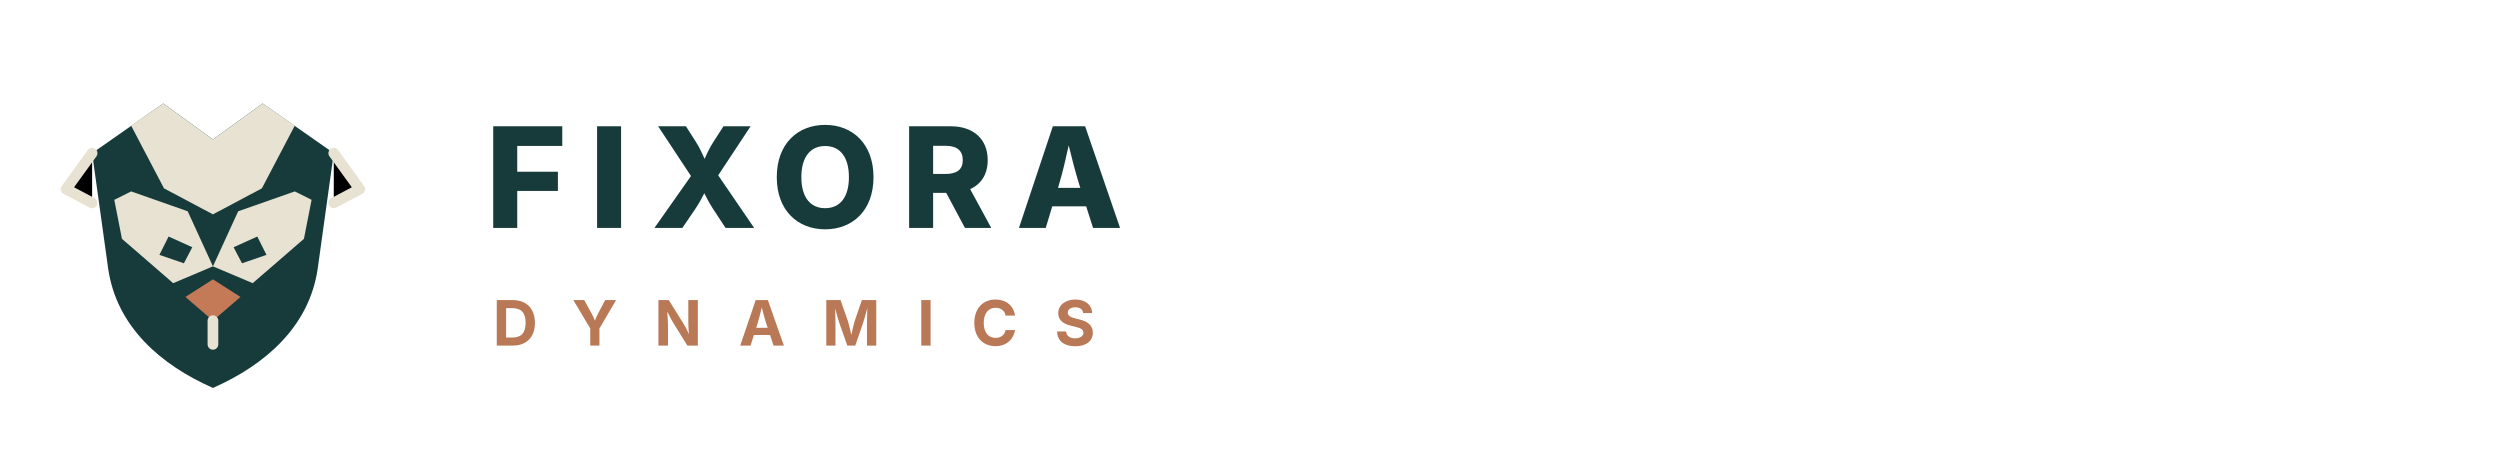
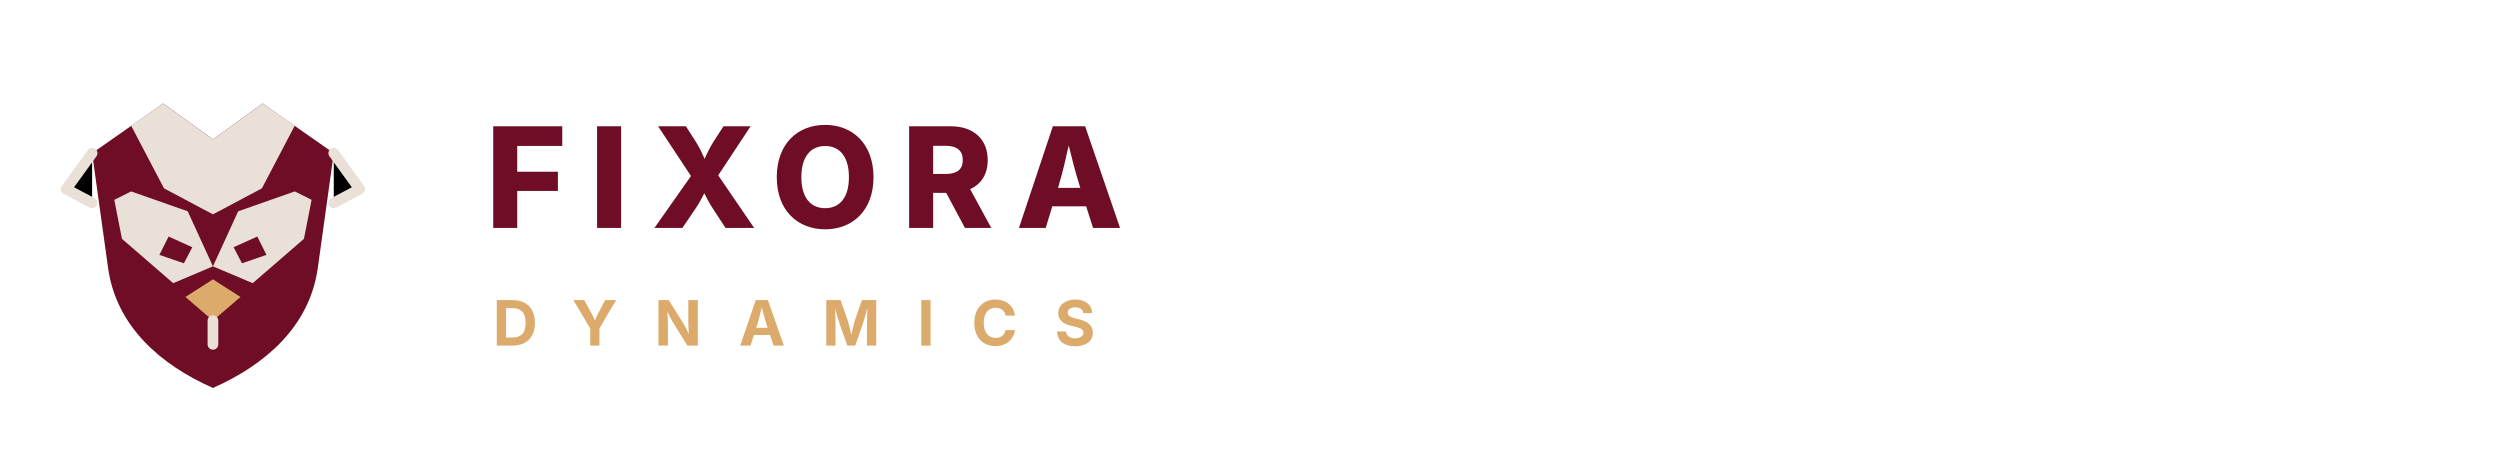
<svg xmlns="http://www.w3.org/2000/svg" viewBox="0 0 340 64" role="img" aria-labelledby="title">
  <g transform="translate(4 7) scale(1.04)">
-     <path d="M8.2 13.3 17.5 6.8l6.5 4.7 6.5-4.7 9.3 6.5-2.1 15.1C36.6 36 30.8 41 24 44c-6.8-3-12.6-8-13.7-15.6L8.2 13.3Z" fill="#173B3B" />
-     <path d="m17.5 6.8 6.5 4.7 6.5-4.7 4.2 2.9-4.3 8.2-6.4 3.4-6.4-3.4-4.3-8.2 4.2-2.9Z" fill="#E8E2D3" />
-     <path d="m13.3 18.3 7.4 2.6 3.3 7.2-5.2 2.2-6.7-5.8-1-5.1 2.2-1.1ZM34.7 18.3l-7.4 2.6-3.3 7.2 5.2 2.2 6.7-5.8 1-5.1-2.2-1.1Z" fill="#E8E2D3" />
-     <path d="m18.2 24.2 3.1 1.4-1.1 2.1-3.2-1.1 1.2-2.4Zm11.6 0-3.1 1.4 1.1 2.1 3.2-1.1-1.2-2.4Z" fill="#173B3B" />
-     <path d="m20.4 32.1 3.6-2.3 3.6 2.3-3.6 3.1-3.6-3.1Z" fill="#C47A56" />
-     <path d="M24 35.2v3.1M8.2 13.3 4.8 18l3.4 1.8M39.8 13.3l3.4 4.7-3.4 1.8" stroke="#E8E2D3" stroke-width="1.4" stroke-linecap="round" stroke-linejoin="round" />
+     <path d="M8.2 13.3 17.5 6.8l6.5 4.7 6.5-4.7 9.3 6.5-2.1 15.1C36.6 36 30.8 41 24 44c-6.8-3-12.6-8-13.7-15.6L8.2 13.3Z" fill="#6E0D25" />
+     <path d="m17.5 6.8 6.5 4.7 6.5-4.7 4.2 2.9-4.3 8.2-6.4 3.4-6.4-3.4-4.3-8.2 4.2-2.9Z" fill="#E9E1D7" />
+     <path d="m13.3 18.3 7.4 2.6 3.3 7.2-5.2 2.2-6.7-5.8-1-5.1 2.2-1.1ZM34.7 18.3l-7.4 2.6-3.3 7.2 5.2 2.2 6.7-5.8 1-5.1-2.2-1.1Z" fill="#E9E1D7" />
+     <path d="m18.2 24.2 3.1 1.4-1.1 2.1-3.2-1.1 1.2-2.4Zm11.6 0-3.1 1.4 1.1 2.1 3.2-1.1-1.2-2.4Z" fill="#6E0D25" />
+     <path d="m20.4 32.1 3.6-2.3 3.6 2.3-3.6 3.1-3.6-3.1Z" fill="#DCAB6B" />
+     <path d="M24 35.2v3.1M8.2 13.3 4.8 18l3.4 1.8M39.8 13.3l3.4 4.7-3.4 1.8" stroke="#E9E1D7" stroke-width="1.4" stroke-linecap="round" stroke-linejoin="round" />
  </g>
-   <text x="66" y="31" fill="#173B3B" font-family="Inter, Aptos, sans-serif" font-size="19" font-weight="800" letter-spacing="3">FIXORA</text>
-   <text x="67" y="47" fill="#B97856" font-family="Inter, Aptos, sans-serif" font-size="8.5" font-weight="700" letter-spacing="5">DYNAMICS</text>
+   <text x="66" y="31" fill="#6E0D25" font-family="Inter, Aptos, sans-serif" font-size="19" font-weight="800" letter-spacing="3">FIXORA</text>
+   <text x="67" y="47" fill="#DCAB6B" font-family="Inter, Aptos, sans-serif" font-size="8.5" font-weight="700" letter-spacing="5">DYNAMICS</text>
</svg>
